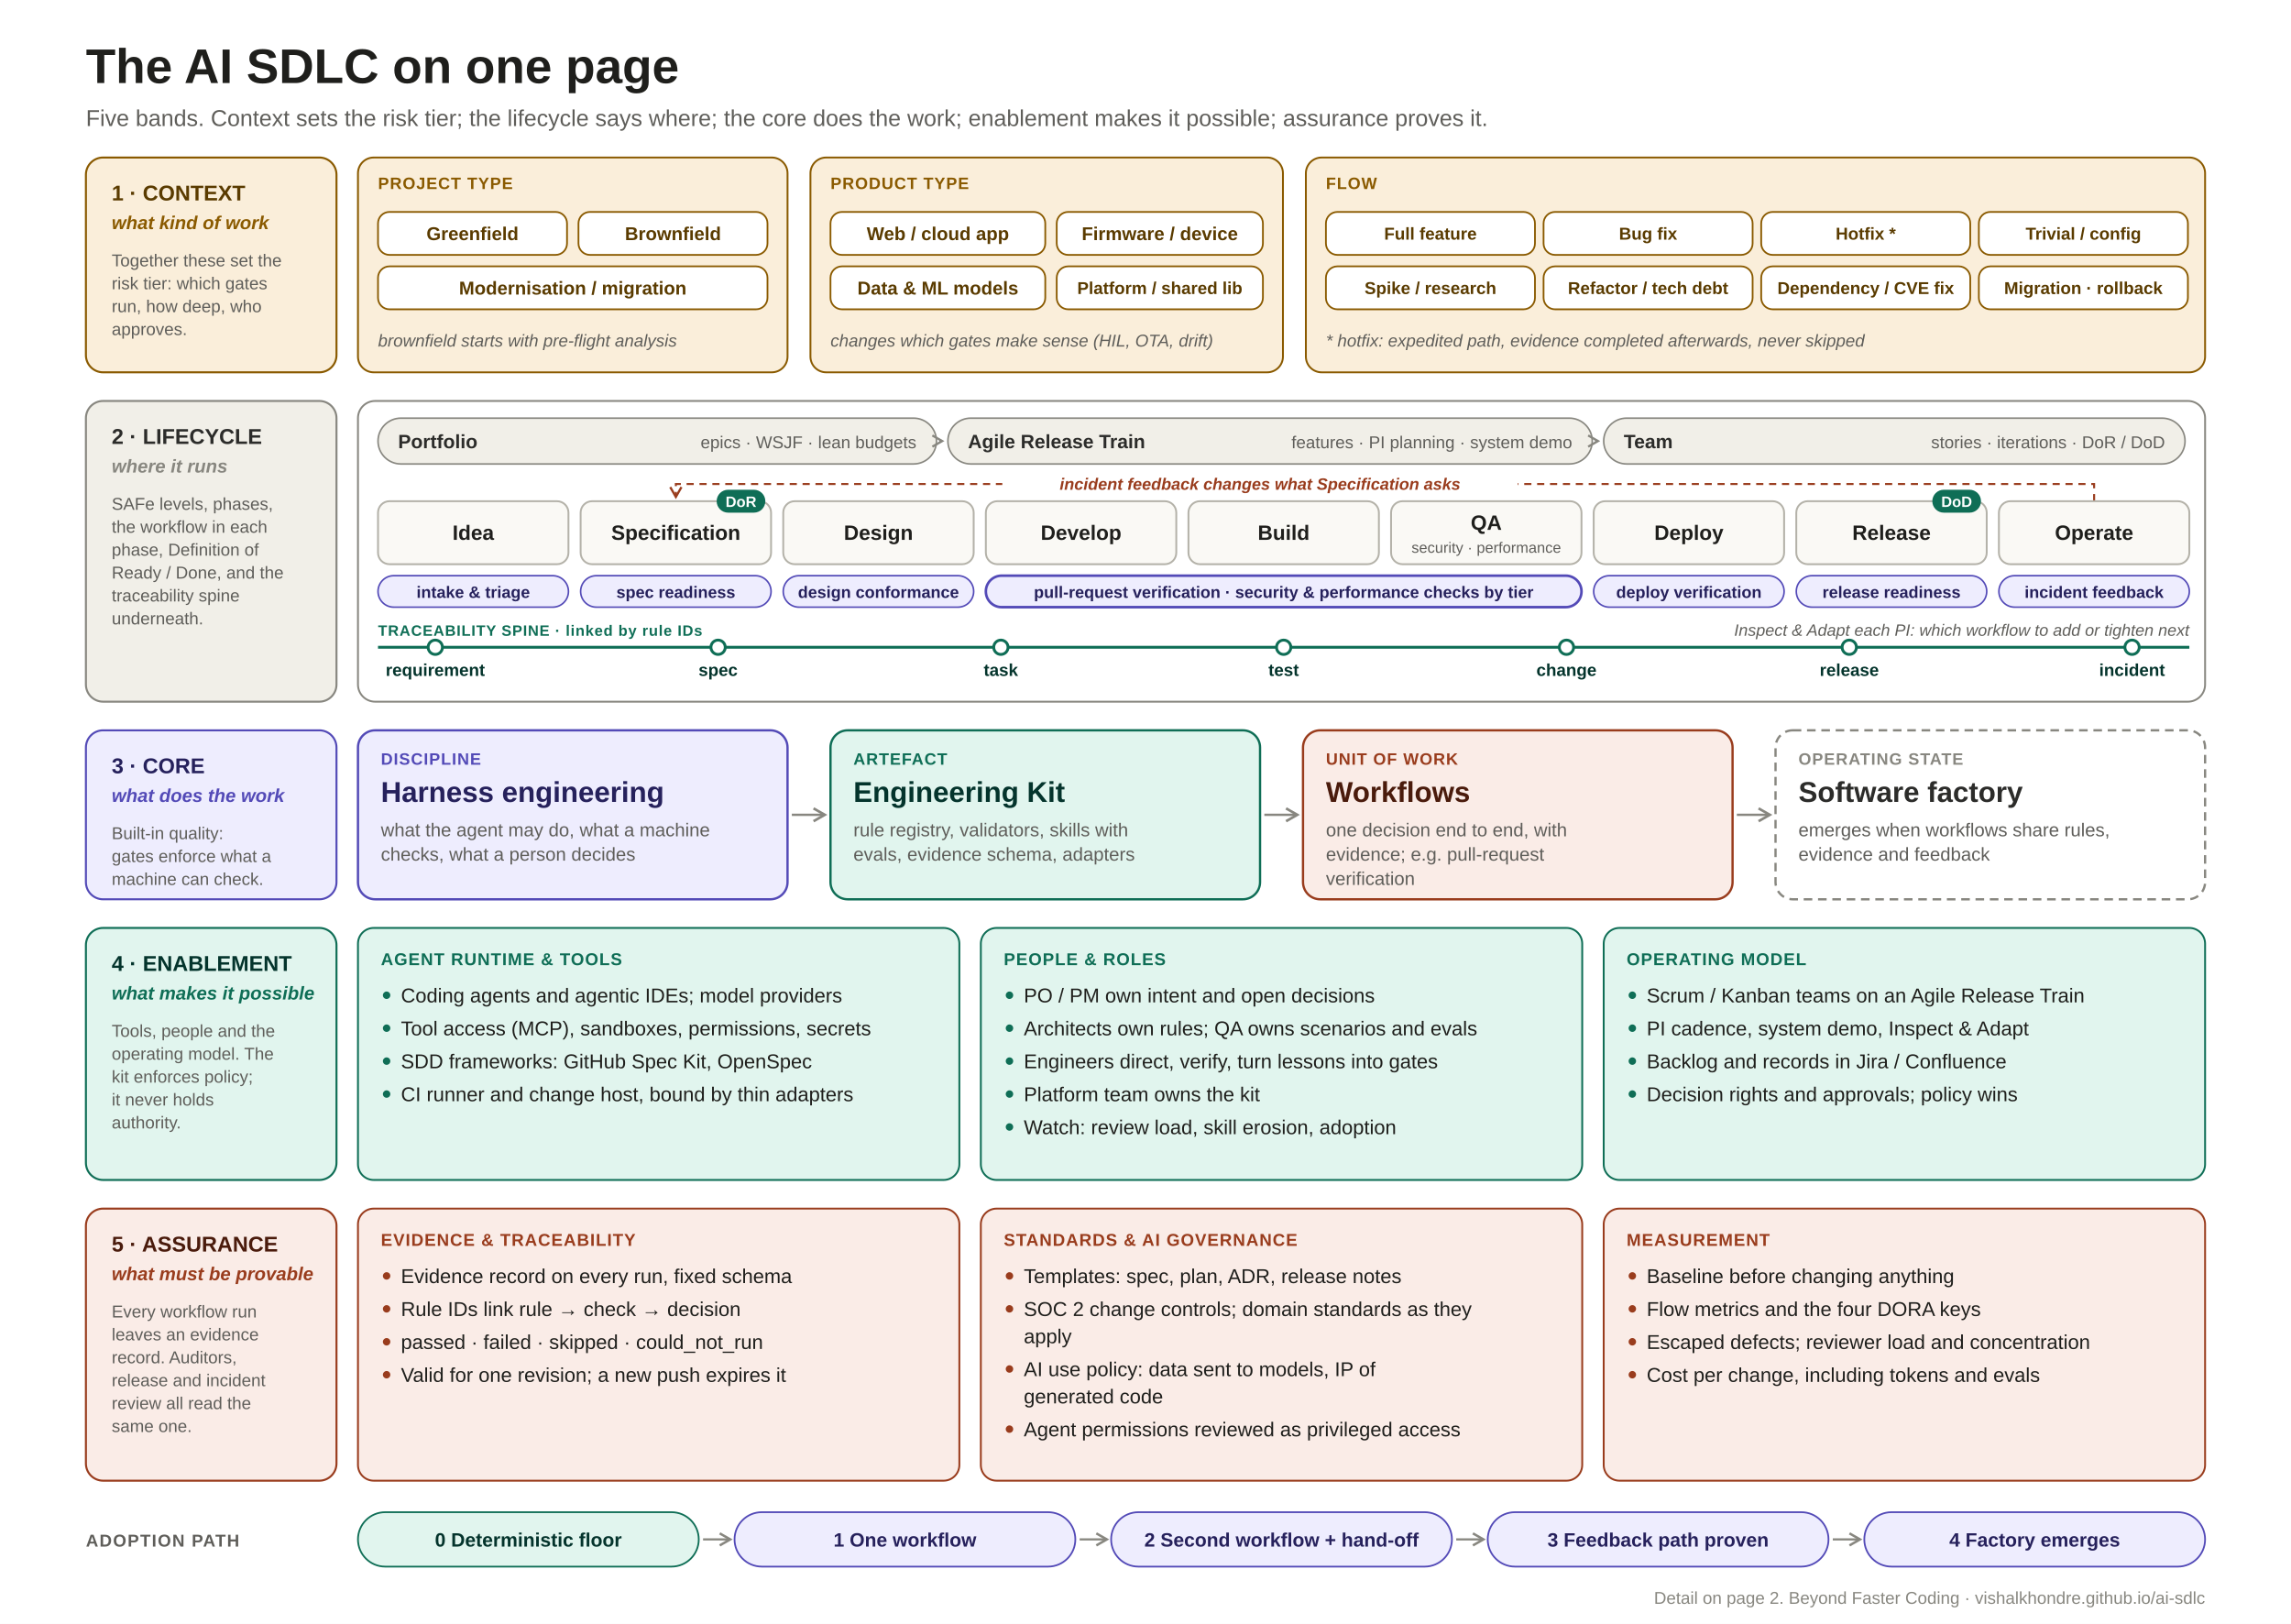
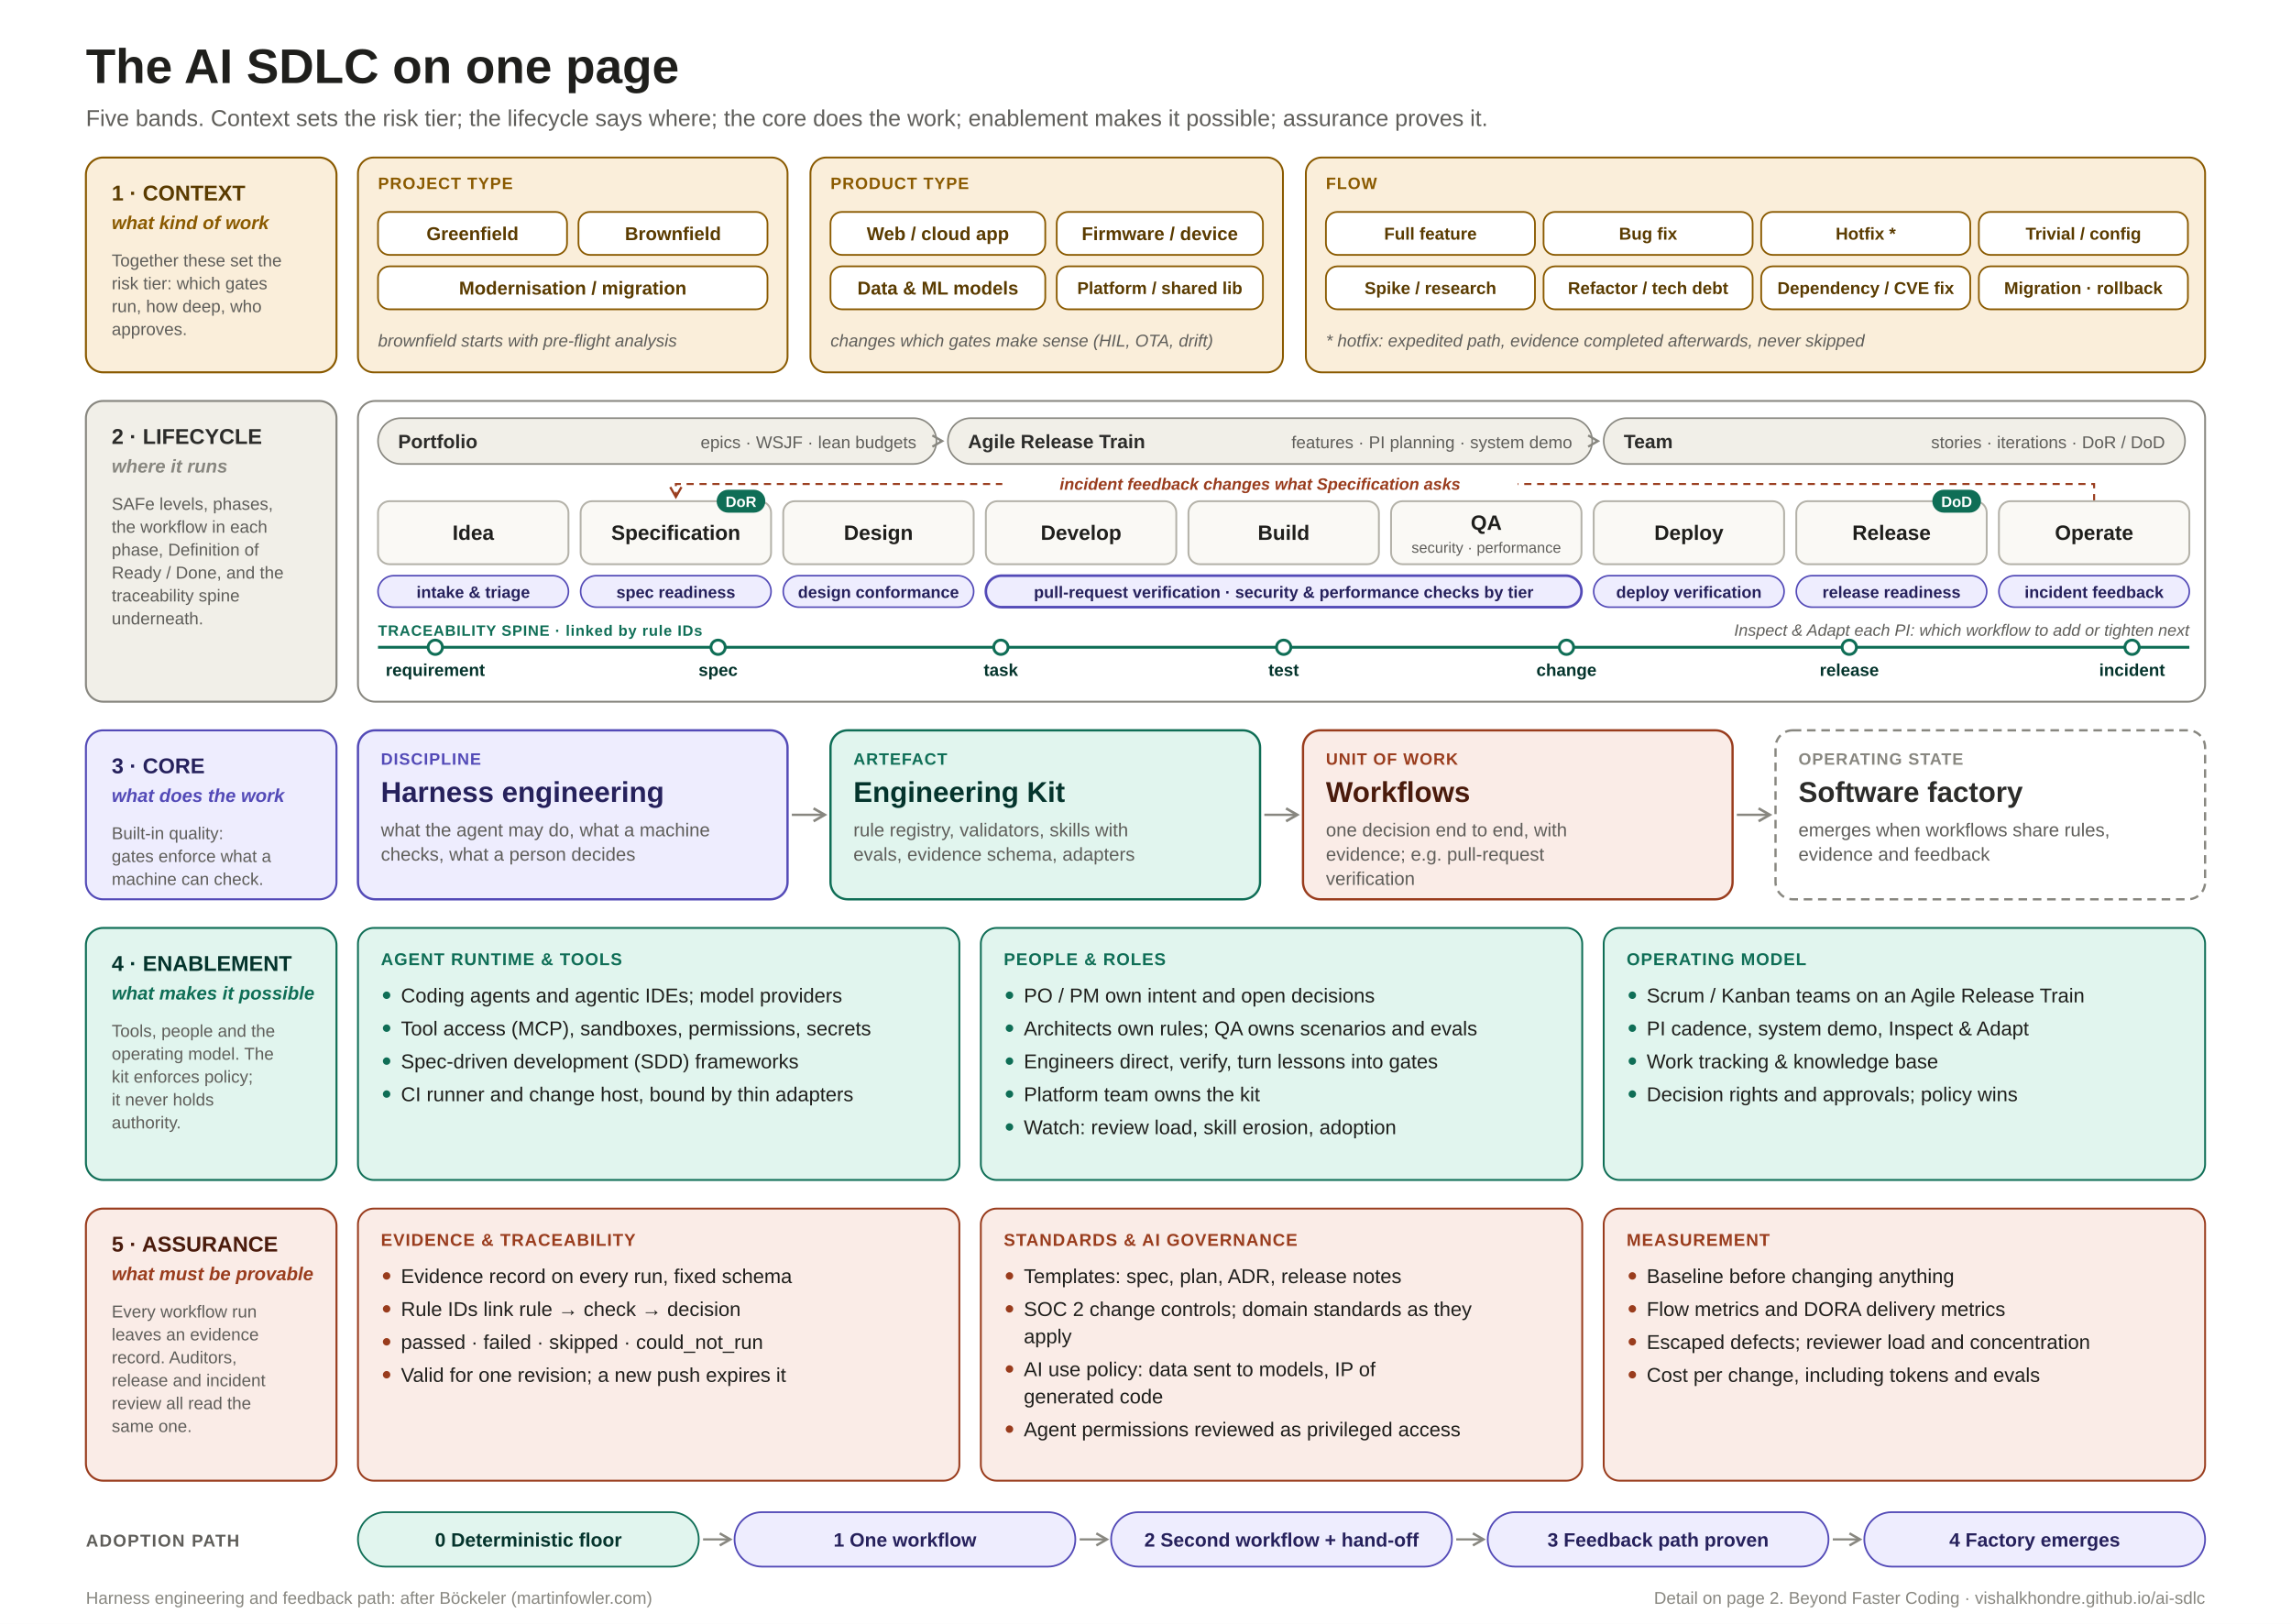
- <svg xmlns="http://www.w3.org/2000/svg" width="1600" height="1134" viewBox="0 0 1600 1134" font-family="&quot;Liberation Sans&quot;,&quot;DejaVu Sans&quot;,Arial,sans-serif">
+ <svg xmlns="http://www.w3.org/2000/svg" width="1600" height="1134" viewBox="0 0 1600 1134" role="img" font-family="&quot;Liberation Sans&quot;,&quot;DejaVu Sans&quot;,Arial,sans-serif" data-references="bockeler-harness spec-kit safe-framework aicpa-soc2 dora-metrics">
  <defs>
    <marker id="a" viewBox="0 0 10 10" refX="8" refY="5" markerWidth="7" markerHeight="7" orient="auto">
      <path d="M1 1L8 5L1 9" fill="none" stroke="#888780" stroke-width="1.6" />
    </marker>
    <marker id="p" viewBox="0 0 10 10" refX="8" refY="5" markerWidth="7" markerHeight="7" orient="auto">
      <path d="M1 1L8 5L1 9" fill="none" stroke="#534AB7" stroke-width="1.6" />
    </marker>
    <marker id="r" viewBox="0 0 10 10" refX="8" refY="5" markerWidth="7" markerHeight="7" orient="auto">
      <path d="M1 1L8 5L1 9" fill="none" stroke="#993C1D" stroke-width="1.6" />
    </marker>
  </defs>
  <rect width="1600" height="1134" fill="#fff" />
  <text x="60" y="58" font-size="34" fill="#1f1f1c" font-weight="700" text-anchor="start">The AI SDLC on one page</text>
  <text x="60" y="88" font-size="16" fill="#5F5E5A" font-weight="400" text-anchor="start">Five bands. Context sets the risk tier; the lifecycle says where; the core does the work; enablement makes it possible; assurance proves it.</text>
  <rect x="60" y="110" width="175" height="150" rx="12" fill="#FAEEDA" stroke="#8a5a00" stroke-width="1.4" />
  <text x="78" y="140" font-size="15" fill="#5a3b00" font-weight="700" text-anchor="start">1 · CONTEXT</text>
  <text x="78" y="160" font-size="13" fill="#8a5a00" font-weight="600" text-anchor="start" font-style="italic">what kind of work</text>
  <text x="78" y="186" font-size="12" fill="#5F5E5A" font-weight="400" text-anchor="start">Together these set the</text>
  <text x="78" y="202" font-size="12" fill="#5F5E5A" font-weight="400" text-anchor="start">risk tier: which gates</text>
  <text x="78" y="218" font-size="12" fill="#5F5E5A" font-weight="400" text-anchor="start">run, how deep, who</text>
  <text x="78" y="234" font-size="12" fill="#5F5E5A" font-weight="400" text-anchor="start">approves.</text>
  <rect x="250" y="110" width="300" height="150" rx="11" fill="#FAEEDA" stroke="#8a5a00" stroke-width="1.3" />
  <text x="264" y="132" font-size="11.5" fill="#8a5a00" font-weight="700" text-anchor="start" letter-spacing="0.6">PROJECT TYPE</text>
  <rect x="264" y="148" width="132" height="30" rx="8" fill="#fff" stroke="#8a5a00" stroke-width="1.2" />
  <text x="330.0" y="167.68" font-size="13" fill="#5a3b00" font-weight="600" text-anchor="middle">Greenfield</text>
  <rect x="404" y="148" width="132" height="30" rx="8" fill="#fff" stroke="#8a5a00" stroke-width="1.2" />
  <text x="470.0" y="167.68" font-size="13" fill="#5a3b00" font-weight="600" text-anchor="middle">Brownfield</text>
  <rect x="264" y="186" width="272" height="30" rx="8" fill="#fff" stroke="#8a5a00" stroke-width="1.2" />
  <text x="400.0" y="205.68" font-size="13" fill="#5a3b00" font-weight="600" text-anchor="middle">Modernisation / migration</text>
  <text x="264" y="242" font-size="12" fill="#5F5E5A" font-weight="400" text-anchor="start" font-style="italic">brownfield starts with pre-flight analysis</text>
  <rect x="566" y="110" width="330" height="150" rx="11" fill="#FAEEDA" stroke="#8a5a00" stroke-width="1.3" />
  <text x="580" y="132" font-size="11.5" fill="#8a5a00" font-weight="700" text-anchor="start" letter-spacing="0.6">PRODUCT TYPE</text>
  <rect x="580" y="148" width="150" height="30" rx="8" fill="#fff" stroke="#8a5a00" stroke-width="1.2" />
  <text x="655.0" y="167.68" font-size="13" fill="#5a3b00" font-weight="600" text-anchor="middle">Web / cloud app</text>
  <rect x="738" y="148" width="144" height="30" rx="8" fill="#fff" stroke="#8a5a00" stroke-width="1.2" />
  <text x="810.0" y="167.68" font-size="13" fill="#5a3b00" font-weight="600" text-anchor="middle">Firmware / device</text>
  <rect x="580" y="186" width="150" height="30" rx="8" fill="#fff" stroke="#8a5a00" stroke-width="1.2" />
  <text x="655.0" y="205.68" font-size="13" fill="#5a3b00" font-weight="600" text-anchor="middle">Data &amp; ML models</text>
  <rect x="738" y="186" width="144" height="30" rx="8" fill="#fff" stroke="#8a5a00" stroke-width="1.2" />
  <text x="810.0" y="205.32" font-size="12" fill="#5a3b00" font-weight="600" text-anchor="middle">Platform / shared lib</text>
  <text x="580" y="242" font-size="12" fill="#5F5E5A" font-weight="400" text-anchor="start" font-style="italic">changes which gates make sense (HIL, OTA, drift)</text>
  <rect x="912" y="110" width="628" height="150" rx="11" fill="#FAEEDA" stroke="#8a5a00" stroke-width="1.3" />
  <text x="926" y="132" font-size="11.5" fill="#8a5a00" font-weight="700" text-anchor="start" letter-spacing="0.6">FLOW</text>
  <rect x="926" y="148" width="146" height="30" rx="8" fill="#fff" stroke="#8a5a00" stroke-width="1.2" />
  <text x="999.0" y="167.32" font-size="12" fill="#5a3b00" font-weight="600" text-anchor="middle">Full feature</text>
  <rect x="1078" y="148" width="146" height="30" rx="8" fill="#fff" stroke="#8a5a00" stroke-width="1.2" />
  <text x="1151.0" y="167.32" font-size="12" fill="#5a3b00" font-weight="600" text-anchor="middle">Bug fix</text>
  <rect x="1230" y="148" width="146" height="30" rx="8" fill="#fff" stroke="#8a5a00" stroke-width="1.2" />
  <text x="1303.0" y="167.32" font-size="12" fill="#5a3b00" font-weight="600" text-anchor="middle">Hotfix *</text>
  <rect x="1382" y="148" width="146" height="30" rx="8" fill="#fff" stroke="#8a5a00" stroke-width="1.2" />
  <text x="1455.0" y="167.32" font-size="12" fill="#5a3b00" font-weight="600" text-anchor="middle">Trivial / config</text>
  <rect x="926" y="186" width="146" height="30" rx="8" fill="#fff" stroke="#8a5a00" stroke-width="1.2" />
  <text x="999.0" y="205.32" font-size="12" fill="#5a3b00" font-weight="600" text-anchor="middle">Spike / research</text>
  <rect x="1078" y="186" width="146" height="30" rx="8" fill="#fff" stroke="#8a5a00" stroke-width="1.2" />
  <text x="1151.0" y="205.32" font-size="12" fill="#5a3b00" font-weight="600" text-anchor="middle">Refactor / tech debt</text>
  <rect x="1230" y="186" width="146" height="30" rx="8" fill="#fff" stroke="#8a5a00" stroke-width="1.2" />
  <text x="1303.0" y="205.32" font-size="12" fill="#5a3b00" font-weight="600" text-anchor="middle">Dependency / CVE fix</text>
  <rect x="1382" y="186" width="146" height="30" rx="8" fill="#fff" stroke="#8a5a00" stroke-width="1.2" />
  <text x="1455.0" y="205.32" font-size="12" fill="#5a3b00" font-weight="600" text-anchor="middle">Migration · rollback</text>
  <text x="926" y="242" font-size="12" fill="#5F5E5A" font-weight="400" text-anchor="start" font-style="italic">* hotfix: expedited path, evidence completed afterwards, never skipped</text>
  <rect x="60" y="280" width="175" height="210" rx="12" fill="#F1EFE8" stroke="#888780" stroke-width="1.4" />
  <text x="78" y="310" font-size="15" fill="#2C2C2A" font-weight="700" text-anchor="start">2 · LIFECYCLE</text>
  <text x="78" y="330" font-size="13" fill="#888780" font-weight="600" text-anchor="start" font-style="italic">where it runs</text>
  <text x="78" y="356" font-size="12" fill="#5F5E5A" font-weight="400" text-anchor="start">SAFe levels, phases,</text>
  <text x="78" y="372" font-size="12" fill="#5F5E5A" font-weight="400" text-anchor="start">the workflow in each</text>
  <text x="78" y="388" font-size="12" fill="#5F5E5A" font-weight="400" text-anchor="start">phase, Definition of</text>
  <text x="78" y="404" font-size="12" fill="#5F5E5A" font-weight="400" text-anchor="start">Ready / Done, and the</text>
  <text x="78" y="420" font-size="12" fill="#5F5E5A" font-weight="400" text-anchor="start">traceability spine</text>
  <text x="78" y="436" font-size="12" fill="#5F5E5A" font-weight="400" text-anchor="start">underneath.</text>
  <rect x="250" y="280" width="1290" height="210" rx="12" fill="#fff" stroke="#888780" stroke-width="1.3" />
  <rect x="264" y="292" width="390" height="32" rx="16" fill="#F1EFE8" stroke="#888780" stroke-width="1.1" />
  <text x="278" y="313" font-size="13.5" fill="#2C2C2A" font-weight="700" text-anchor="start">Portfolio</text>
  <text x="640" y="313" font-size="12" fill="#5F5E5A" font-weight="400" text-anchor="end">epics · WSJF · lean budgets</text>
  <line x1="656" y1="308" x2="658" y2="308" stroke="#888780" stroke-width="1.4" marker-end="url(#a)" />
  <rect x="662" y="292" width="450" height="32" rx="16" fill="#F1EFE8" stroke="#888780" stroke-width="1.1" />
  <text x="676" y="313" font-size="13.5" fill="#2C2C2A" font-weight="700" text-anchor="start">Agile Release Train</text>
  <text x="1098" y="313" font-size="12" fill="#5F5E5A" font-weight="400" text-anchor="end">features · PI planning · system demo</text>
  <line x1="1114" y1="308" x2="1116" y2="308" stroke="#888780" stroke-width="1.4" marker-end="url(#a)" />
  <rect x="1120" y="292" width="406" height="32" rx="16" fill="#F1EFE8" stroke="#888780" stroke-width="1.1" />
  <text x="1134" y="313" font-size="13.5" fill="#2C2C2A" font-weight="700" text-anchor="start">Team</text>
  <text x="1512" y="313" font-size="12" fill="#5F5E5A" font-weight="400" text-anchor="end">stories · iterations · DoR / DoD</text>
  <path d="M1462.5 350 L1462.5 338 L472.0 338 L472.0 347" fill="none" stroke="#993C1D" stroke-width="1.4" stroke-dasharray="5 4" marker-end="url(#r)" />
  <rect x="700" y="330" width="360" height="16" rx="3" fill="#fff" stroke="#fff" stroke-width="0" />
  <text x="880" y="342" font-size="11.5" fill="#993C1D" font-weight="600" text-anchor="middle" font-style="italic">incident feedback changes what Specification asks</text>
  <rect x="264.0" y="350" width="133" height="44" rx="8" fill="#faf9f5" stroke="#b4b2a9" stroke-width="1.3" />
  <text x="330.5" y="377" font-size="14.5" fill="#1f1f1c" font-weight="700" text-anchor="middle">Idea</text>
  <rect x="405.5" y="350" width="133" height="44" rx="8" fill="#faf9f5" stroke="#b4b2a9" stroke-width="1.3" />
  <text x="472.0" y="377" font-size="14.5" fill="#1f1f1c" font-weight="700" text-anchor="middle">Specification</text>
  <rect x="547.0" y="350" width="133" height="44" rx="8" fill="#faf9f5" stroke="#b4b2a9" stroke-width="1.3" />
  <text x="613.5" y="377" font-size="14.5" fill="#1f1f1c" font-weight="700" text-anchor="middle">Design</text>
  <rect x="688.5" y="350" width="133" height="44" rx="8" fill="#faf9f5" stroke="#b4b2a9" stroke-width="1.3" />
  <text x="755.0" y="377" font-size="14.5" fill="#1f1f1c" font-weight="700" text-anchor="middle">Develop</text>
  <rect x="830.0" y="350" width="133" height="44" rx="8" fill="#faf9f5" stroke="#b4b2a9" stroke-width="1.3" />
  <text x="896.5" y="377" font-size="14.5" fill="#1f1f1c" font-weight="700" text-anchor="middle">Build</text>
  <rect x="971.5" y="350" width="133" height="44" rx="8" fill="#faf9f5" stroke="#b4b2a9" stroke-width="1.3" />
  <text x="1038.0" y="370" font-size="14.5" fill="#1f1f1c" font-weight="700" text-anchor="middle">QA</text>
  <text x="1038.0" y="386" font-size="10.5" fill="#5F5E5A" font-weight="400" text-anchor="middle">security · performance</text>
  <rect x="1113.0" y="350" width="133" height="44" rx="8" fill="#faf9f5" stroke="#b4b2a9" stroke-width="1.3" />
  <text x="1179.5" y="377" font-size="14.5" fill="#1f1f1c" font-weight="700" text-anchor="middle">Deploy</text>
  <rect x="1254.5" y="350" width="133" height="44" rx="8" fill="#faf9f5" stroke="#b4b2a9" stroke-width="1.3" />
  <text x="1321.0" y="377" font-size="14.5" fill="#1f1f1c" font-weight="700" text-anchor="middle">Release</text>
  <rect x="1396.0" y="350" width="133" height="44" rx="8" fill="#faf9f5" stroke="#b4b2a9" stroke-width="1.3" />
  <text x="1462.5" y="377" font-size="14.5" fill="#1f1f1c" font-weight="700" text-anchor="middle">Operate</text>
  <rect x="500.5" y="342" width="34" height="16" rx="8" fill="#0F6E56" stroke="#0F6E56" stroke-width="0" />
  <text x="517.5" y="354" font-size="10.5" fill="#fff" font-weight="700" text-anchor="middle">DoR</text>
  <rect x="1349.5" y="342" width="34" height="16" rx="8" fill="#0F6E56" stroke="#0F6E56" stroke-width="0" />
  <text x="1366.5" y="354" font-size="10.5" fill="#fff" font-weight="700" text-anchor="middle">DoD</text>
  <rect x="264.0" y="402" width="133.0" height="22" rx="11" fill="#EEEDFE" stroke="#534AB7" stroke-width="1.1" />
  <text x="330.5" y="417.5" font-size="11.5" fill="#26215C" font-weight="600" text-anchor="middle">intake &amp; triage</text>
  <rect x="405.5" y="402" width="133.0" height="22" rx="11" fill="#EEEDFE" stroke="#534AB7" stroke-width="1.1" />
  <text x="472.0" y="417.5" font-size="11.5" fill="#26215C" font-weight="600" text-anchor="middle">spec readiness</text>
  <rect x="547.0" y="402" width="133.0" height="22" rx="11" fill="#EEEDFE" stroke="#534AB7" stroke-width="1.1" />
  <text x="613.5" y="417.5" font-size="11.5" fill="#26215C" font-weight="600" text-anchor="middle">design conformance</text>
  <rect x="688.5" y="402" width="416.0" height="22" rx="11" fill="#EEEDFE" stroke="#534AB7" stroke-width="1.8" />
  <text x="896.5" y="417.5" font-size="11.5" fill="#26215C" font-weight="700" text-anchor="middle">pull-request verification  ·  security &amp; performance checks by tier</text>
  <rect x="1113.0" y="402" width="133.0" height="22" rx="11" fill="#EEEDFE" stroke="#534AB7" stroke-width="1.1" />
  <text x="1179.5" y="417.5" font-size="11.5" fill="#26215C" font-weight="600" text-anchor="middle">deploy verification</text>
  <rect x="1254.5" y="402" width="133.0" height="22" rx="11" fill="#EEEDFE" stroke="#534AB7" stroke-width="1.1" />
  <text x="1321.0" y="417.5" font-size="11.5" fill="#26215C" font-weight="600" text-anchor="middle">release readiness</text>
  <rect x="1396.0" y="402" width="133.0" height="22" rx="11" fill="#EEEDFE" stroke="#534AB7" stroke-width="1.1" />
  <text x="1462.5" y="417.5" font-size="11.5" fill="#26215C" font-weight="600" text-anchor="middle">incident feedback</text>
  <line x1="264.0" y1="452" x2="1529.0" y2="452" stroke="#0F6E56" stroke-width="2" />
  <circle cx="304.0" cy="452" r="5" fill="#fff" stroke="#0F6E56" stroke-width="2" />
  <text x="304.0" y="472" font-size="12" fill="#04342C" font-weight="600" text-anchor="middle">requirement</text>
  <circle cx="501.5" cy="452" r="5" fill="#fff" stroke="#0F6E56" stroke-width="2" />
  <text x="501.5" y="472" font-size="12" fill="#04342C" font-weight="600" text-anchor="middle">spec</text>
  <circle cx="699.0" cy="452" r="5" fill="#fff" stroke="#0F6E56" stroke-width="2" />
  <text x="699.0" y="472" font-size="12" fill="#04342C" font-weight="600" text-anchor="middle">task</text>
  <circle cx="896.5" cy="452" r="5" fill="#fff" stroke="#0F6E56" stroke-width="2" />
  <text x="896.5" y="472" font-size="12" fill="#04342C" font-weight="600" text-anchor="middle">test</text>
  <circle cx="1094.0" cy="452" r="5" fill="#fff" stroke="#0F6E56" stroke-width="2" />
  <text x="1094.0" y="472" font-size="12" fill="#04342C" font-weight="600" text-anchor="middle">change</text>
  <circle cx="1291.5" cy="452" r="5" fill="#fff" stroke="#0F6E56" stroke-width="2" />
  <text x="1291.5" y="472" font-size="12" fill="#04342C" font-weight="600" text-anchor="middle">release</text>
  <circle cx="1489.0" cy="452" r="5" fill="#fff" stroke="#0F6E56" stroke-width="2" />
  <text x="1489.0" y="472" font-size="12" fill="#04342C" font-weight="600" text-anchor="middle">incident</text>
  <text x="264.0" y="444" font-size="10.5" fill="#0F6E56" font-weight="700" text-anchor="start" letter-spacing="0.5">TRACEABILITY SPINE · linked by rule IDs</text>
  <text x="1529.0" y="444" font-size="11.5" fill="#5F5E5A" font-weight="400" text-anchor="end" font-style="italic">Inspect &amp; Adapt each PI: which workflow to add or tighten next</text>
  <rect x="60" y="510" width="175" height="118" rx="12" fill="#EEEDFE" stroke="#534AB7" stroke-width="1.4" />
  <text x="78" y="540" font-size="15" fill="#26215C" font-weight="700" text-anchor="start">3 · CORE</text>
  <text x="78" y="560" font-size="13" fill="#534AB7" font-weight="600" text-anchor="start" font-style="italic">what does the work</text>
  <text x="78" y="586" font-size="12" fill="#5F5E5A" font-weight="400" text-anchor="start">Built-in quality:</text>
  <text x="78" y="602" font-size="12" fill="#5F5E5A" font-weight="400" text-anchor="start">gates enforce what a</text>
  <text x="78" y="618" font-size="12" fill="#5F5E5A" font-weight="400" text-anchor="start">machine can check.</text>
  <rect x="250" y="510" width="300" height="118" rx="12" fill="#EEEDFE" stroke="#534AB7" stroke-width="1.6" />
  <text x="266" y="534" font-size="11.5" fill="#534AB7" font-weight="700" text-anchor="start" letter-spacing="0.6">DISCIPLINE</text>
  <text x="266" y="560" font-size="20" fill="#26215C" font-weight="700" text-anchor="start">Harness engineering</text>
  <text x="266" y="584" font-size="13" fill="#5F5E5A" font-weight="400" text-anchor="start">what the agent may do, what a machine</text>
  <text x="266" y="601" font-size="13" fill="#5F5E5A" font-weight="400" text-anchor="start">checks, what a person decides</text>
  <line x1="553" y1="569.0" x2="576" y2="569.0" stroke="#888780" stroke-width="1.6" marker-end="url(#a)" />
  <rect x="580" y="510" width="300" height="118" rx="12" fill="#E1F5EE" stroke="#0F6E56" stroke-width="1.6" />
  <text x="596" y="534" font-size="11.5" fill="#0F6E56" font-weight="700" text-anchor="start" letter-spacing="0.6">ARTEFACT</text>
  <text x="596" y="560" font-size="20" fill="#04342C" font-weight="700" text-anchor="start">Engineering Kit</text>
  <text x="596" y="584" font-size="13" fill="#5F5E5A" font-weight="400" text-anchor="start">rule registry, validators, skills with</text>
  <text x="596" y="601" font-size="13" fill="#5F5E5A" font-weight="400" text-anchor="start">evals, evidence schema, adapters</text>
  <line x1="883" y1="569.0" x2="906" y2="569.0" stroke="#888780" stroke-width="1.6" marker-end="url(#a)" />
  <rect x="910" y="510" width="300" height="118" rx="12" fill="#FAECE7" stroke="#993C1D" stroke-width="1.6" />
  <text x="926" y="534" font-size="11.5" fill="#993C1D" font-weight="700" text-anchor="start" letter-spacing="0.6">UNIT OF WORK</text>
  <text x="926" y="560" font-size="20" fill="#4A1B0C" font-weight="700" text-anchor="start">Workflows</text>
  <text x="926" y="584" font-size="13" fill="#5F5E5A" font-weight="400" text-anchor="start">one decision end to end, with</text>
  <text x="926" y="601" font-size="13" fill="#5F5E5A" font-weight="400" text-anchor="start">evidence; e.g. pull-request</text>
  <text x="926" y="618" font-size="13" fill="#5F5E5A" font-weight="400" text-anchor="start">verification</text>
  <line x1="1213" y1="569.0" x2="1236" y2="569.0" stroke="#888780" stroke-width="1.6" marker-end="url(#a)" />
  <rect x="1240" y="510" width="300" height="118" rx="12" fill="#fff" stroke="#888780" stroke-width="1.6" stroke-dasharray="6 4" />
  <text x="1256" y="534" font-size="11.5" fill="#888780" font-weight="700" text-anchor="start" letter-spacing="0.6">OPERATING STATE</text>
  <text x="1256" y="560" font-size="20" fill="#2C2C2A" font-weight="700" text-anchor="start">Software factory</text>
  <text x="1256" y="584" font-size="13" fill="#5F5E5A" font-weight="400" text-anchor="start">emerges when workflows share rules,</text>
  <text x="1256" y="601" font-size="13" fill="#5F5E5A" font-weight="400" text-anchor="start">evidence and feedback</text>
  <rect x="60" y="648" width="175" height="176" rx="12" fill="#E1F5EE" stroke="#0F6E56" stroke-width="1.4" />
  <text x="78" y="678" font-size="15" fill="#04342C" font-weight="700" text-anchor="start">4 · ENABLEMENT</text>
  <text x="78" y="698" font-size="13" fill="#0F6E56" font-weight="600" text-anchor="start" font-style="italic">what makes it possible</text>
  <text x="78" y="724" font-size="12" fill="#5F5E5A" font-weight="400" text-anchor="start">Tools, people and the</text>
  <text x="78" y="740" font-size="12" fill="#5F5E5A" font-weight="400" text-anchor="start">operating model. The</text>
  <text x="78" y="756" font-size="12" fill="#5F5E5A" font-weight="400" text-anchor="start">kit enforces policy;</text>
  <text x="78" y="772" font-size="12" fill="#5F5E5A" font-weight="400" text-anchor="start">it never holds</text>
  <text x="78" y="788" font-size="12" fill="#5F5E5A" font-weight="400" text-anchor="start">authority.</text>
  <rect x="250" y="648" width="420" height="176" rx="11" fill="#E1F5EE" stroke="#0F6E56" stroke-width="1.3" />
  <text x="266" y="674" font-size="12" fill="#0F6E56" font-weight="700" text-anchor="start" letter-spacing="0.6">AGENT RUNTIME &amp; TOOLS</text>
  <circle cx="270" cy="695" r="2.6" fill="#0F6E56" />
  <text x="280" y="700" font-size="14" fill="#1f1f1c" font-weight="400" text-anchor="start">Coding agents and agentic IDEs; model providers</text>
  <circle cx="270" cy="718" r="2.6" fill="#0F6E56" />
  <text x="280" y="723" font-size="14" fill="#1f1f1c" font-weight="400" text-anchor="start">Tool access (MCP), sandboxes, permissions, secrets</text>
  <circle cx="270" cy="741" r="2.6" fill="#0F6E56" />
-   <text x="280" y="746" font-size="14" fill="#1f1f1c" font-weight="400" text-anchor="start">SDD frameworks: GitHub Spec Kit, OpenSpec</text>
+   <text x="280" y="746" font-size="14" fill="#1f1f1c" font-weight="400" text-anchor="start">Spec-driven development (SDD) frameworks</text>
  <circle cx="270" cy="764" r="2.6" fill="#0F6E56" />
  <text x="280" y="769" font-size="14" fill="#1f1f1c" font-weight="400" text-anchor="start">CI runner and change host, bound by thin adapters</text>
  <rect x="685" y="648" width="420" height="176" rx="11" fill="#E1F5EE" stroke="#0F6E56" stroke-width="1.3" />
  <text x="701" y="674" font-size="12" fill="#0F6E56" font-weight="700" text-anchor="start" letter-spacing="0.6">PEOPLE &amp; ROLES</text>
  <circle cx="705" cy="695" r="2.6" fill="#0F6E56" />
  <text x="715" y="700" font-size="14" fill="#1f1f1c" font-weight="400" text-anchor="start">PO / PM own intent and open decisions</text>
  <circle cx="705" cy="718" r="2.6" fill="#0F6E56" />
  <text x="715" y="723" font-size="14" fill="#1f1f1c" font-weight="400" text-anchor="start">Architects own rules; QA owns scenarios and evals</text>
  <circle cx="705" cy="741" r="2.6" fill="#0F6E56" />
  <text x="715" y="746" font-size="14" fill="#1f1f1c" font-weight="400" text-anchor="start">Engineers direct, verify, turn lessons into gates</text>
  <circle cx="705" cy="764" r="2.6" fill="#0F6E56" />
  <text x="715" y="769" font-size="14" fill="#1f1f1c" font-weight="400" text-anchor="start">Platform team owns the kit</text>
  <circle cx="705" cy="787" r="2.6" fill="#0F6E56" />
  <text x="715" y="792" font-size="14" fill="#1f1f1c" font-weight="400" text-anchor="start">Watch: review load, skill erosion, adoption</text>
  <rect x="1120" y="648" width="420" height="176" rx="11" fill="#E1F5EE" stroke="#0F6E56" stroke-width="1.3" />
  <text x="1136" y="674" font-size="12" fill="#0F6E56" font-weight="700" text-anchor="start" letter-spacing="0.6">OPERATING MODEL</text>
  <circle cx="1140" cy="695" r="2.6" fill="#0F6E56" />
  <text x="1150" y="700" font-size="14" fill="#1f1f1c" font-weight="400" text-anchor="start">Scrum / Kanban teams on an Agile Release Train</text>
  <circle cx="1140" cy="718" r="2.6" fill="#0F6E56" />
  <text x="1150" y="723" font-size="14" fill="#1f1f1c" font-weight="400" text-anchor="start">PI cadence, system demo, Inspect &amp; Adapt</text>
  <circle cx="1140" cy="741" r="2.6" fill="#0F6E56" />
-   <text x="1150" y="746" font-size="14" fill="#1f1f1c" font-weight="400" text-anchor="start">Backlog and records in Jira / Confluence</text>
+   <text x="1150" y="746" font-size="14" fill="#1f1f1c" font-weight="400" text-anchor="start">Work tracking &amp; knowledge base</text>
  <circle cx="1140" cy="764" r="2.6" fill="#0F6E56" />
  <text x="1150" y="769" font-size="14" fill="#1f1f1c" font-weight="400" text-anchor="start">Decision rights and approvals; policy wins</text>
  <rect x="60" y="844" width="175" height="190" rx="12" fill="#FAECE7" stroke="#993C1D" stroke-width="1.4" />
  <text x="78" y="874" font-size="15" fill="#4A1B0C" font-weight="700" text-anchor="start">5 · ASSURANCE</text>
  <text x="78" y="894" font-size="13" fill="#993C1D" font-weight="600" text-anchor="start" font-style="italic">what must be provable</text>
  <text x="78" y="920" font-size="12" fill="#5F5E5A" font-weight="400" text-anchor="start">Every workflow run</text>
  <text x="78" y="936" font-size="12" fill="#5F5E5A" font-weight="400" text-anchor="start">leaves an evidence</text>
  <text x="78" y="952" font-size="12" fill="#5F5E5A" font-weight="400" text-anchor="start">record. Auditors,</text>
  <text x="78" y="968" font-size="12" fill="#5F5E5A" font-weight="400" text-anchor="start">release and incident</text>
  <text x="78" y="984" font-size="12" fill="#5F5E5A" font-weight="400" text-anchor="start">review all read the</text>
  <text x="78" y="1000" font-size="12" fill="#5F5E5A" font-weight="400" text-anchor="start">same one.</text>
  <rect x="250" y="844" width="420" height="190" rx="11" fill="#FAECE7" stroke="#993C1D" stroke-width="1.3" />
  <text x="266" y="870" font-size="12" fill="#993C1D" font-weight="700" text-anchor="start" letter-spacing="0.6">EVIDENCE &amp; TRACEABILITY</text>
  <circle cx="270" cy="891" r="2.6" fill="#993C1D" />
  <text x="280" y="896" font-size="14" fill="#1f1f1c" font-weight="400" text-anchor="start">Evidence record on every run, fixed schema</text>
  <circle cx="270" cy="914" r="2.6" fill="#993C1D" />
  <text x="280" y="919" font-size="14" fill="#1f1f1c" font-weight="400" text-anchor="start">Rule IDs link rule → check → decision</text>
  <circle cx="270" cy="937" r="2.6" fill="#993C1D" />
  <text x="280" y="942" font-size="14" fill="#1f1f1c" font-weight="400" text-anchor="start">passed · failed · skipped · could_not_run</text>
  <circle cx="270" cy="960" r="2.6" fill="#993C1D" />
  <text x="280" y="965" font-size="14" fill="#1f1f1c" font-weight="400" text-anchor="start">Valid for one revision; a new push expires it</text>
  <rect x="685" y="844" width="420" height="190" rx="11" fill="#FAECE7" stroke="#993C1D" stroke-width="1.3" />
  <text x="701" y="870" font-size="12" fill="#993C1D" font-weight="700" text-anchor="start" letter-spacing="0.6">STANDARDS &amp; AI GOVERNANCE</text>
  <circle cx="705" cy="891" r="2.6" fill="#993C1D" />
  <text x="715" y="896" font-size="14" fill="#1f1f1c" font-weight="400" text-anchor="start">Templates: spec, plan, ADR, release notes</text>
  <circle cx="705" cy="914" r="2.6" fill="#993C1D" />
  <text x="715" y="919" font-size="14" fill="#1f1f1c" font-weight="400" text-anchor="start">SOC 2 change controls; domain standards as they</text>
  <text x="715" y="938" font-size="14" fill="#1f1f1c" font-weight="400" text-anchor="start">apply</text>
  <circle cx="705" cy="956" r="2.6" fill="#993C1D" />
  <text x="715" y="961" font-size="14" fill="#1f1f1c" font-weight="400" text-anchor="start">AI use policy: data sent to models, IP of</text>
  <text x="715" y="980" font-size="14" fill="#1f1f1c" font-weight="400" text-anchor="start">generated code</text>
  <circle cx="705" cy="998" r="2.6" fill="#993C1D" />
  <text x="715" y="1003" font-size="14" fill="#1f1f1c" font-weight="400" text-anchor="start">Agent permissions reviewed as privileged access</text>
  <rect x="1120" y="844" width="420" height="190" rx="11" fill="#FAECE7" stroke="#993C1D" stroke-width="1.3" />
  <text x="1136" y="870" font-size="12" fill="#993C1D" font-weight="700" text-anchor="start" letter-spacing="0.6">MEASUREMENT</text>
  <circle cx="1140" cy="891" r="2.6" fill="#993C1D" />
  <text x="1150" y="896" font-size="14" fill="#1f1f1c" font-weight="400" text-anchor="start">Baseline before changing anything</text>
  <circle cx="1140" cy="914" r="2.6" fill="#993C1D" />
-   <text x="1150" y="919" font-size="14" fill="#1f1f1c" font-weight="400" text-anchor="start">Flow metrics and the four DORA keys</text>
+   <text x="1150" y="919" font-size="14" fill="#1f1f1c" font-weight="400" text-anchor="start">Flow metrics and DORA delivery metrics</text>
  <circle cx="1140" cy="937" r="2.6" fill="#993C1D" />
  <text x="1150" y="942" font-size="14" fill="#1f1f1c" font-weight="400" text-anchor="start">Escaped defects; reviewer load and concentration</text>
  <circle cx="1140" cy="960" r="2.6" fill="#993C1D" />
  <text x="1150" y="965" font-size="14" fill="#1f1f1c" font-weight="400" text-anchor="start">Cost per change, including tokens and evals</text>
  <text x="60" y="1080" font-size="12" fill="#5F5E5A" font-weight="700" text-anchor="start" letter-spacing="0.8">ADOPTION PATH</text>
  <rect x="250" y="1056" width="238" height="38" rx="19" fill="#E1F5EE" stroke="#0F6E56" stroke-width="1.2" />
  <text x="369.0" y="1080" font-size="13.5" fill="#04342C" font-weight="700" text-anchor="middle">0  Deterministic floor</text>
  <line x1="491" y1="1075" x2="510" y2="1075" stroke="#888780" stroke-width="1.5" marker-end="url(#a)" />
  <rect x="513" y="1056" width="238" height="38" rx="19" fill="#EEEDFE" stroke="#534AB7" stroke-width="1.2" />
  <text x="632.0" y="1080" font-size="13.5" fill="#26215C" font-weight="700" text-anchor="middle">1  One workflow</text>
  <line x1="754" y1="1075" x2="773" y2="1075" stroke="#888780" stroke-width="1.5" marker-end="url(#a)" />
  <rect x="776" y="1056" width="238" height="38" rx="19" fill="#EEEDFE" stroke="#534AB7" stroke-width="1.2" />
  <text x="895.0" y="1080" font-size="13.5" fill="#26215C" font-weight="700" text-anchor="middle">2  Second workflow + hand-off</text>
  <line x1="1017" y1="1075" x2="1036" y2="1075" stroke="#888780" stroke-width="1.5" marker-end="url(#a)" />
  <rect x="1039" y="1056" width="238" height="38" rx="19" fill="#EEEDFE" stroke="#534AB7" stroke-width="1.2" />
  <text x="1158.0" y="1080" font-size="13.5" fill="#26215C" font-weight="700" text-anchor="middle">3  Feedback path proven</text>
  <line x1="1280" y1="1075" x2="1299" y2="1075" stroke="#888780" stroke-width="1.5" marker-end="url(#a)" />
  <rect x="1302" y="1056" width="238" height="38" rx="19" fill="#EEEDFE" stroke="#534AB7" stroke-width="1.2" />
  <text x="1421.0" y="1080" font-size="13.5" fill="#26215C" font-weight="700" text-anchor="middle">4  Factory emerges</text>
+   <text x="60" y="1120" font-size="12" fill="#888780" font-weight="400" text-anchor="start">Harness engineering and feedback path: after Böckeler (martinfowler.com)</text>
  <text x="1540" y="1120" font-size="12" fill="#888780" font-weight="400" text-anchor="end">Detail on page 2.  Beyond Faster Coding · vishalkhondre.github.io/ai-sdlc</text>
</svg>
